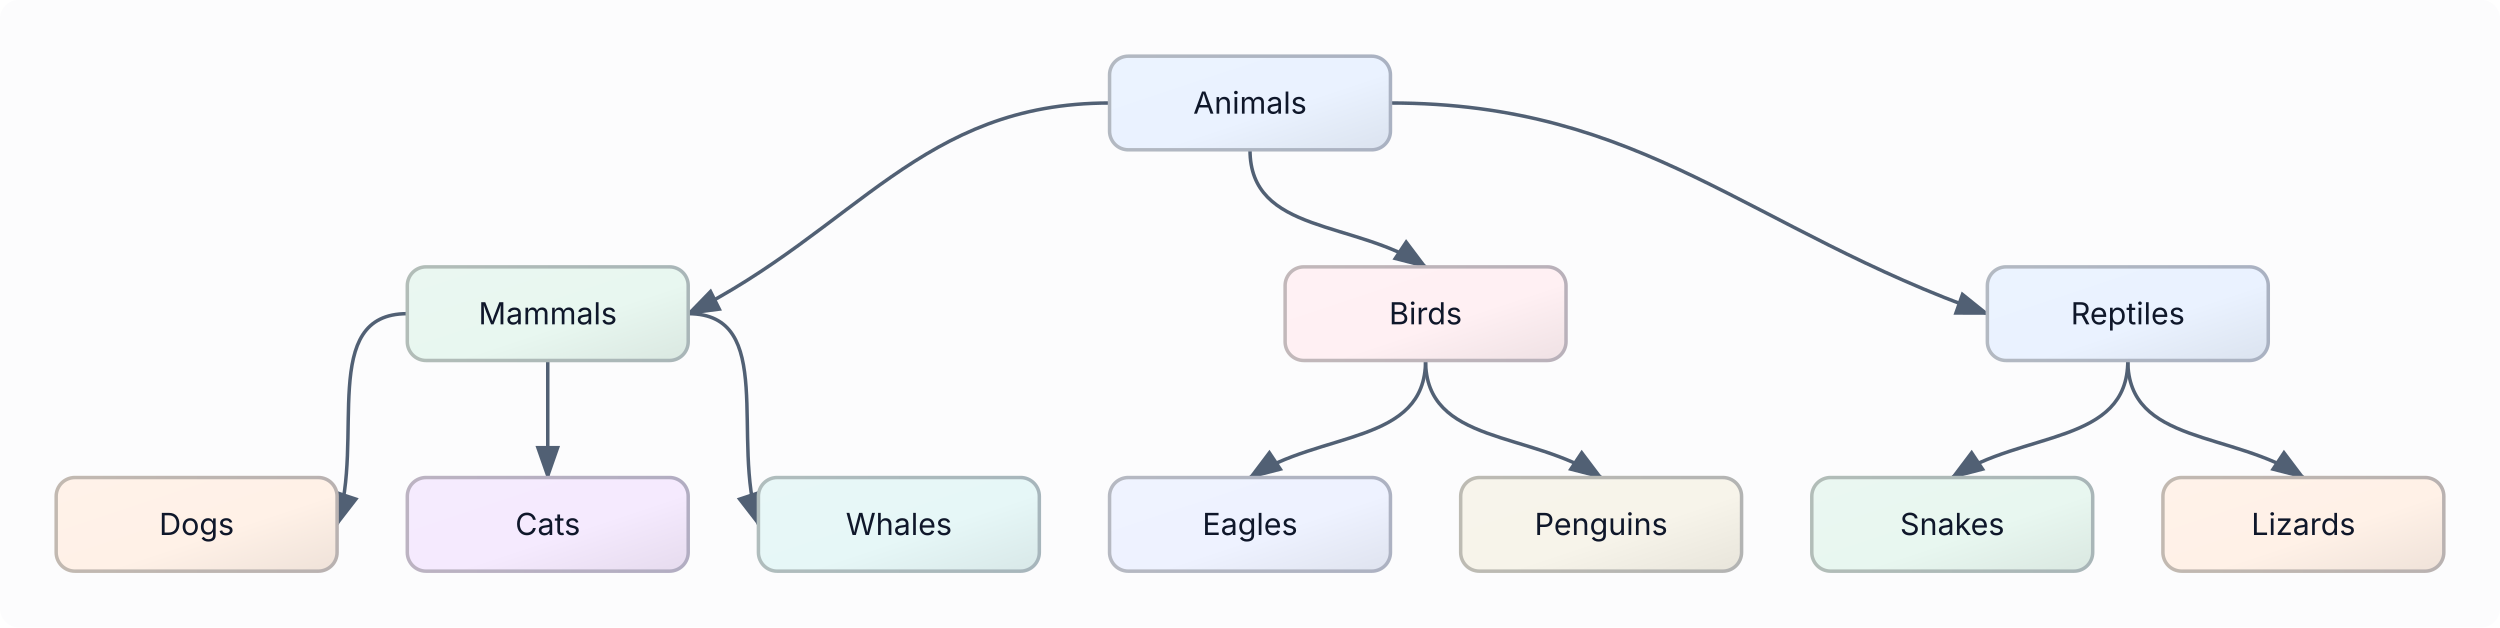
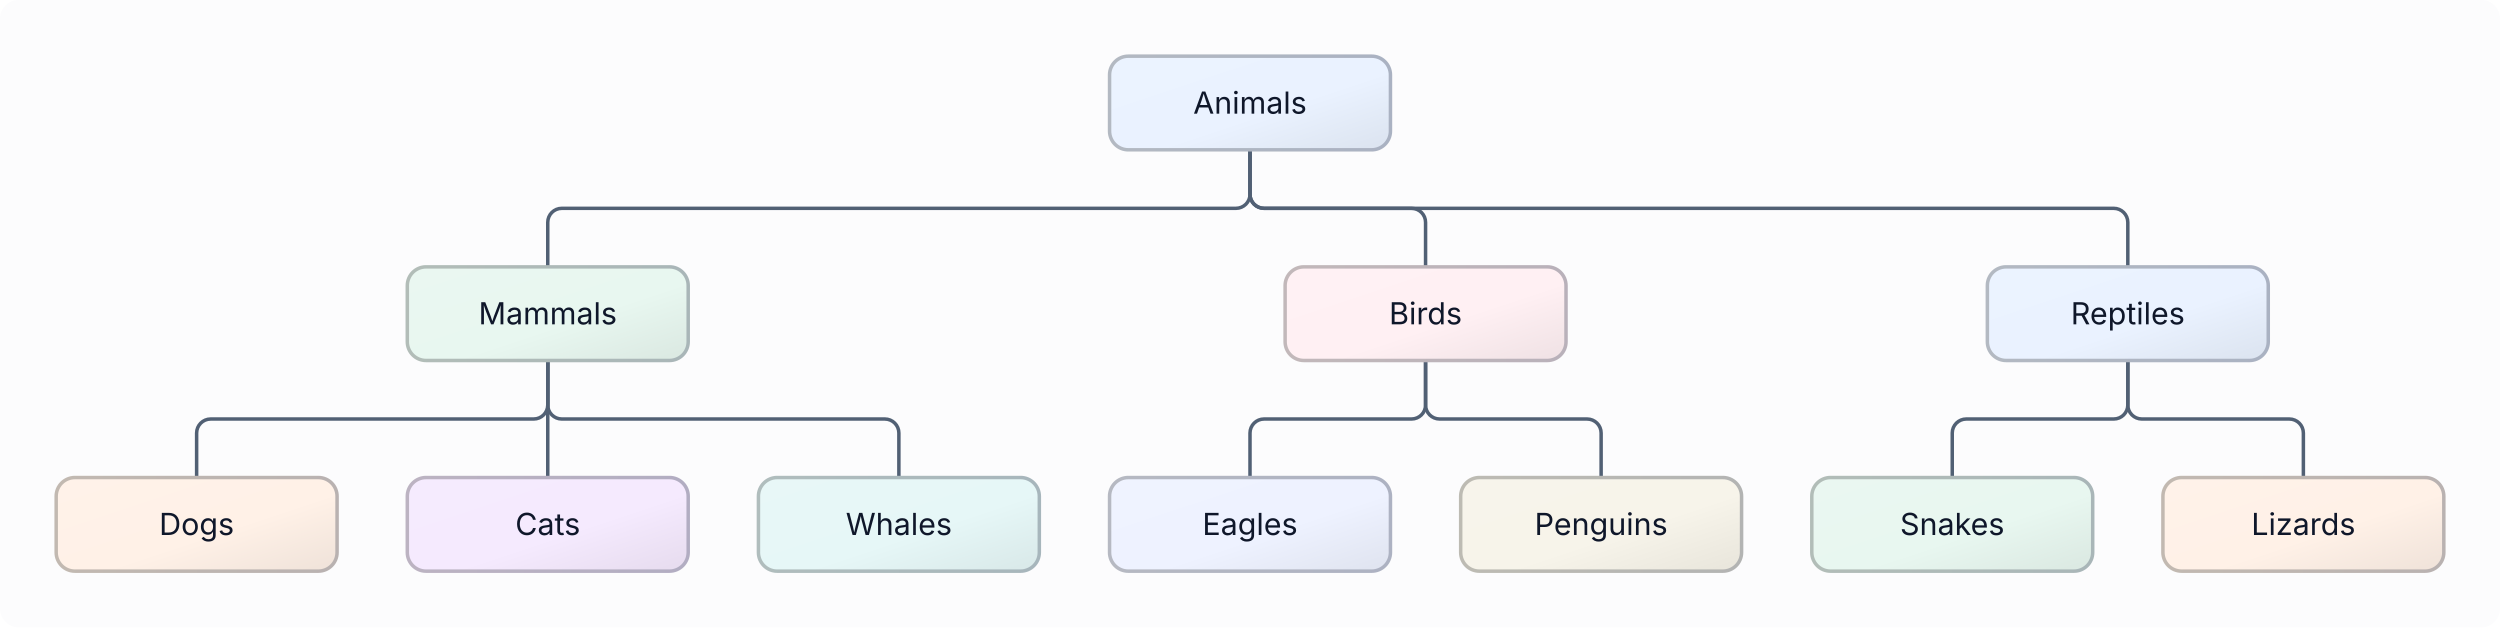
<svg xmlns="http://www.w3.org/2000/svg" width="1068.00" height="268.00" viewBox="0 0 1068.00 268.00">
  <defs>
    <marker id="arrowhead" markerWidth="10" markerHeight="7" refX="9" refY="3.5" orient="auto">
      <polygon points="0 0, 10 3.5, 0 7" fill="#516074" />
    </marker>
    <marker id="arrowhead-open" markerWidth="12" markerHeight="9" refX="11" refY="4.50" orient="auto">
      <polygon points="0 0, 12 4.50, 0 9" fill="#FCFCFD" stroke="#516074" stroke-width="1.50" />
    </marker>
    <marker id="arrowhead-filled-diamond" markerWidth="14" markerHeight="9" refX="1" refY="4.50" orient="auto">
      <polygon points="1 4.50, 7 1, 13 4.50, 7 8" fill="#516074" />
    </marker>
    <marker id="arrowhead-open-diamond" markerWidth="14" markerHeight="9" refX="1" refY="4.50" orient="auto">
      <polygon points="1 4.50, 7 1, 13 4.50, 7 8" fill="#FCFCFD" stroke="#516074" stroke-width="1.50" />
    </marker>
  </defs>
  <rect width="1068.00" height="268.00" fill="#FCFCFD" rx="8.00" ry="8.00" />
-   <path d="M 474.00,44.00 C 393.50,44.00 366.00,98.00 294.00,134.00" fill="none" stroke="#516074" stroke-width="1.50" marker-end="url(#arrowhead)" />
-   <path d="M 174.00,134.00 C 136.05,134.00 156.00,188.00 144.00,224.00" fill="none" stroke="#516074" stroke-width="1.50" marker-end="url(#arrowhead)" />
-   <path d="M 234.00,154.00 C 234.00,174.00 234.00,184.00 234.00,204.00" fill="none" stroke="#516074" stroke-width="1.50" marker-end="url(#arrowhead)" />
-   <path d="M 294.00,134.00 C 331.95,134.00 312.00,188.00 324.00,224.00" fill="none" stroke="#516074" stroke-width="1.50" marker-end="url(#arrowhead)" />
-   <path d="M 534.00,64.00 C 534.00,100.06 579.00,94.00 609.00,114.00" fill="none" stroke="#516074" stroke-width="1.50" marker-end="url(#arrowhead)" />
-   <path d="M 609.00,154.00 C 609.00,190.06 564.00,184.00 534.00,204.00" fill="none" stroke="#516074" stroke-width="1.50" marker-end="url(#arrowhead)" />
-   <path d="M 609.00,154.00 C 609.00,190.06 654.00,184.00 684.00,204.00" fill="none" stroke="#516074" stroke-width="1.50" marker-end="url(#arrowhead)" />
-   <path d="M 594.00,44.00 C 702.17,44.00 747.00,98.00 849.00,134.00" fill="none" stroke="#516074" stroke-width="1.50" marker-end="url(#arrowhead)" />
-   <path d="M 909.00,154.00 C 909.00,190.06 864.00,184.00 834.00,204.00" fill="none" stroke="#516074" stroke-width="1.50" marker-end="url(#arrowhead)" />
-   <path d="M 909.00,154.00 C 909.00,190.06 954.00,184.00 984.00,204.00" fill="none" stroke="#516074" stroke-width="1.50" marker-end="url(#arrowhead)" />
+   <path d="M 534.00,64.00 L 534.00,83.00 A 6.00,6.00 0 0 1 528.00,89.00 L 240.00,89.00 A 6.00,6.00 0 0 0 234.00,95.00 L 234.00,114.00" fill="none" stroke="#516074" stroke-width="1.50" />
+   <path d="M 234.00,154.00 L 234.00,173.00 A 6.00,6.00 0 0 1 228.00,179.00 L 90.00,179.00 A 6.00,6.00 0 0 0 84.00,185.00 L 84.00,204.00" fill="none" stroke="#516074" stroke-width="1.50" />
+   <path d="M 234.00,154.00 L 234.00,204.00" fill="none" stroke="#516074" stroke-width="1.50" />
+   <path d="M 234.00,154.00 L 234.00,173.00 A 6.00,6.00 0 0 0 240.00,179.00 L 378.00,179.00 A 6.00,6.00 0 0 1 384.00,185.00 L 384.00,204.00" fill="none" stroke="#516074" stroke-width="1.50" />
+   <path d="M 534.00,64.00 L 534.00,83.00 A 6.00,6.00 0 0 0 540.00,89.00 L 603.00,89.00 A 6.00,6.00 0 0 1 609.00,95.00 L 609.00,114.00" fill="none" stroke="#516074" stroke-width="1.50" />
+   <path d="M 609.00,154.00 L 609.00,173.00 A 6.00,6.00 0 0 1 603.00,179.00 L 540.00,179.00 A 6.00,6.00 0 0 0 534.00,185.00 L 534.00,204.00" fill="none" stroke="#516074" stroke-width="1.50" />
+   <path d="M 609.00,154.00 L 609.00,173.00 A 6.00,6.00 0 0 0 615.00,179.00 L 678.00,179.00 A 6.00,6.00 0 0 1 684.00,185.00 L 684.00,204.00" fill="none" stroke="#516074" stroke-width="1.50" />
+   <path d="M 534.00,64.00 L 534.00,83.00 A 6.00,6.00 0 0 0 540.00,89.00 L 903.00,89.00 A 6.00,6.00 0 0 1 909.00,95.00 L 909.00,114.00" fill="none" stroke="#516074" stroke-width="1.50" />
+   <path d="M 909.00,154.00 L 909.00,173.00 A 6.00,6.00 0 0 1 903.00,179.00 L 840.00,179.00 A 6.00,6.00 0 0 0 834.00,185.00 L 834.00,204.00" fill="none" stroke="#516074" stroke-width="1.50" />
+   <path d="M 909.00,154.00 L 909.00,173.00 A 6.00,6.00 0 0 0 915.00,179.00 L 978.00,179.00 A 6.00,6.00 0 0 1 984.00,185.00 L 984.00,204.00" fill="none" stroke="#516074" stroke-width="1.50" />
  <g transform="translate(474.00,24.00)">
    <defs>
      <linearGradient id="node-0-fill-gradient" x1="0%" y1="0%" x2="100%" y2="100%">
        <stop offset="0%" stop-color="#EBF3FF" />
        <stop offset="58%" stop-color="#EAF2FF" />
        <stop offset="100%" stop-color="#DBE3EF" />
      </linearGradient>
      <linearGradient id="node-0-stroke-gradient" x1="0%" y1="0%" x2="100%" y2="0%">
        <stop offset="0%" stop-color="#B3B9C2" />
        <stop offset="100%" stop-color="#AAB2C2" />
      </linearGradient>
    </defs>
    <rect width="120.00" height="40.00" rx="8.00" ry="8.00" fill="url(#node-0-fill-gradient)" stroke="url(#node-0-stroke-gradient)" stroke-width="1.50" />
    <text x="60.00" y="24.55" text-anchor="middle" font-family="&quot;Segoe UI&quot;, Inter, Arial, sans-serif" font-size="13.00" fill="#0F172A">Animals</text>
  </g>
  <g transform="translate(174.00,114.00)">
    <defs>
      <linearGradient id="node-1-fill-gradient" x1="0%" y1="0%" x2="100%" y2="100%">
        <stop offset="0%" stop-color="#EAF7F1" />
        <stop offset="58%" stop-color="#E8F7F0" />
        <stop offset="100%" stop-color="#DAE8E1" />
      </linearGradient>
      <linearGradient id="node-1-stroke-gradient" x1="0%" y1="0%" x2="100%" y2="0%">
        <stop offset="0%" stop-color="#B2BDB8" />
        <stop offset="100%" stop-color="#A9B6B8" />
      </linearGradient>
    </defs>
    <rect width="120.00" height="40.00" rx="8.00" ry="8.00" fill="url(#node-1-fill-gradient)" stroke="url(#node-1-stroke-gradient)" stroke-width="1.50" />
    <text x="60.00" y="24.55" text-anchor="middle" font-family="&quot;Segoe UI&quot;, Inter, Arial, sans-serif" font-size="13.00" fill="#0F172A">Mammals</text>
  </g>
  <g transform="translate(24.00,204.00)">
    <defs>
      <linearGradient id="node-2-fill-gradient" x1="0%" y1="0%" x2="100%" y2="100%">
        <stop offset="0%" stop-color="#FFF2E9" />
        <stop offset="58%" stop-color="#FFF1E7" />
        <stop offset="100%" stop-color="#EFE2D9" />
      </linearGradient>
      <linearGradient id="node-2-stroke-gradient" x1="0%" y1="0%" x2="100%" y2="0%">
        <stop offset="0%" stop-color="#C2B9B1" />
        <stop offset="100%" stop-color="#B9B2B1" />
      </linearGradient>
    </defs>
    <rect width="120.00" height="40.00" rx="8.00" ry="8.00" fill="url(#node-2-fill-gradient)" stroke="url(#node-2-stroke-gradient)" stroke-width="1.50" />
    <text x="60.00" y="24.55" text-anchor="middle" font-family="&quot;Segoe UI&quot;, Inter, Arial, sans-serif" font-size="13.00" fill="#0F172A">Dogs</text>
  </g>
  <g transform="translate(174.00,204.00)">
    <defs>
      <linearGradient id="node-3-fill-gradient" x1="0%" y1="0%" x2="100%" y2="100%">
        <stop offset="0%" stop-color="#F5EBFE" />
        <stop offset="58%" stop-color="#F5EAFE" />
        <stop offset="100%" stop-color="#E6DBEE" />
      </linearGradient>
      <linearGradient id="node-3-stroke-gradient" x1="0%" y1="0%" x2="100%" y2="0%">
        <stop offset="0%" stop-color="#BCB3C2" />
        <stop offset="100%" stop-color="#B2ADC2" />
      </linearGradient>
    </defs>
    <rect width="120.00" height="40.00" rx="8.00" ry="8.00" fill="url(#node-3-fill-gradient)" stroke="url(#node-3-stroke-gradient)" stroke-width="1.50" />
    <text x="60.00" y="24.55" text-anchor="middle" font-family="&quot;Segoe UI&quot;, Inter, Arial, sans-serif" font-size="13.00" fill="#0F172A">Cats</text>
  </g>
  <g transform="translate(324.00,204.00)">
    <defs>
      <linearGradient id="node-4-fill-gradient" x1="0%" y1="0%" x2="100%" y2="100%">
        <stop offset="0%" stop-color="#E8F7F7" />
        <stop offset="58%" stop-color="#E6F7F7" />
        <stop offset="100%" stop-color="#D8E8E8" />
      </linearGradient>
      <linearGradient id="node-4-stroke-gradient" x1="0%" y1="0%" x2="100%" y2="0%">
        <stop offset="0%" stop-color="#B0BDBD" />
        <stop offset="100%" stop-color="#A7B6BC" />
      </linearGradient>
    </defs>
    <rect width="120.00" height="40.00" rx="8.00" ry="8.00" fill="url(#node-4-fill-gradient)" stroke="url(#node-4-stroke-gradient)" stroke-width="1.50" />
    <text x="60.00" y="24.55" text-anchor="middle" font-family="&quot;Segoe UI&quot;, Inter, Arial, sans-serif" font-size="13.00" fill="#0F172A">Whales</text>
  </g>
  <g transform="translate(549.00,114.00)">
    <defs>
      <linearGradient id="node-5-fill-gradient" x1="0%" y1="0%" x2="100%" y2="100%">
        <stop offset="0%" stop-color="#FFF1F4" />
        <stop offset="58%" stop-color="#FFF0F3" />
        <stop offset="100%" stop-color="#EFE1E4" />
      </linearGradient>
      <linearGradient id="node-5-stroke-gradient" x1="0%" y1="0%" x2="100%" y2="0%">
        <stop offset="0%" stop-color="#C2B8BA" />
        <stop offset="100%" stop-color="#B9B1BA" />
      </linearGradient>
    </defs>
    <rect width="120.00" height="40.00" rx="8.00" ry="8.00" fill="url(#node-5-fill-gradient)" stroke="url(#node-5-stroke-gradient)" stroke-width="1.50" />
    <text x="60.00" y="24.55" text-anchor="middle" font-family="&quot;Segoe UI&quot;, Inter, Arial, sans-serif" font-size="13.00" fill="#0F172A">Birds</text>
  </g>
  <g transform="translate(474.00,204.00)">
    <defs>
      <linearGradient id="node-6-fill-gradient" x1="0%" y1="0%" x2="100%" y2="100%">
        <stop offset="0%" stop-color="#EFF3FF" />
        <stop offset="58%" stop-color="#EEF2FF" />
        <stop offset="100%" stop-color="#DFE3EF" />
      </linearGradient>
      <linearGradient id="node-6-stroke-gradient" x1="0%" y1="0%" x2="100%" y2="0%">
        <stop offset="0%" stop-color="#B6B9C2" />
        <stop offset="100%" stop-color="#ADB2C2" />
      </linearGradient>
    </defs>
    <rect width="120.00" height="40.00" rx="8.00" ry="8.00" fill="url(#node-6-fill-gradient)" stroke="url(#node-6-stroke-gradient)" stroke-width="1.50" />
    <text x="60.00" y="24.55" text-anchor="middle" font-family="&quot;Segoe UI&quot;, Inter, Arial, sans-serif" font-size="13.00" fill="#0F172A">Eagles</text>
  </g>
  <g transform="translate(624.00,204.00)">
    <defs>
      <linearGradient id="node-7-fill-gradient" x1="0%" y1="0%" x2="100%" y2="100%">
        <stop offset="0%" stop-color="#F7F4EB" />
        <stop offset="58%" stop-color="#F7F4EA" />
        <stop offset="100%" stop-color="#E8E5DB" />
      </linearGradient>
      <linearGradient id="node-7-stroke-gradient" x1="0%" y1="0%" x2="100%" y2="0%">
        <stop offset="0%" stop-color="#BDBBB3" />
        <stop offset="100%" stop-color="#B3B4B3" />
      </linearGradient>
    </defs>
    <rect width="120.00" height="40.00" rx="8.00" ry="8.00" fill="url(#node-7-fill-gradient)" stroke="url(#node-7-stroke-gradient)" stroke-width="1.50" />
    <text x="60.00" y="24.55" text-anchor="middle" font-family="&quot;Segoe UI&quot;, Inter, Arial, sans-serif" font-size="13.00" fill="#0F172A">Penguins</text>
  </g>
  <g transform="translate(849.00,114.00)">
    <defs>
      <linearGradient id="node-8-fill-gradient" x1="0%" y1="0%" x2="100%" y2="100%">
        <stop offset="0%" stop-color="#EBF3FF" />
        <stop offset="58%" stop-color="#EAF2FF" />
        <stop offset="100%" stop-color="#DBE3EF" />
      </linearGradient>
      <linearGradient id="node-8-stroke-gradient" x1="0%" y1="0%" x2="100%" y2="0%">
        <stop offset="0%" stop-color="#B3B9C2" />
        <stop offset="100%" stop-color="#AAB2C2" />
      </linearGradient>
    </defs>
    <rect width="120.00" height="40.00" rx="8.00" ry="8.00" fill="url(#node-8-fill-gradient)" stroke="url(#node-8-stroke-gradient)" stroke-width="1.50" />
    <text x="60.00" y="24.55" text-anchor="middle" font-family="&quot;Segoe UI&quot;, Inter, Arial, sans-serif" font-size="13.00" fill="#0F172A">Reptiles</text>
  </g>
  <g transform="translate(774.00,204.00)">
    <defs>
      <linearGradient id="node-9-fill-gradient" x1="0%" y1="0%" x2="100%" y2="100%">
        <stop offset="0%" stop-color="#EAF7F1" />
        <stop offset="58%" stop-color="#E8F7F0" />
        <stop offset="100%" stop-color="#DAE8E1" />
      </linearGradient>
      <linearGradient id="node-9-stroke-gradient" x1="0%" y1="0%" x2="100%" y2="0%">
        <stop offset="0%" stop-color="#B2BDB8" />
        <stop offset="100%" stop-color="#A9B6B8" />
      </linearGradient>
    </defs>
    <rect width="120.00" height="40.00" rx="8.00" ry="8.00" fill="url(#node-9-fill-gradient)" stroke="url(#node-9-stroke-gradient)" stroke-width="1.50" />
    <text x="60.00" y="24.55" text-anchor="middle" font-family="&quot;Segoe UI&quot;, Inter, Arial, sans-serif" font-size="13.00" fill="#0F172A">Snakes</text>
  </g>
  <g transform="translate(924.00,204.00)">
    <defs>
      <linearGradient id="node-10-fill-gradient" x1="0%" y1="0%" x2="100%" y2="100%">
        <stop offset="0%" stop-color="#FFF2E9" />
        <stop offset="58%" stop-color="#FFF1E7" />
        <stop offset="100%" stop-color="#EFE2D9" />
      </linearGradient>
      <linearGradient id="node-10-stroke-gradient" x1="0%" y1="0%" x2="100%" y2="0%">
        <stop offset="0%" stop-color="#C2B9B1" />
        <stop offset="100%" stop-color="#B9B2B1" />
      </linearGradient>
    </defs>
    <rect width="120.00" height="40.00" rx="8.00" ry="8.00" fill="url(#node-10-fill-gradient)" stroke="url(#node-10-stroke-gradient)" stroke-width="1.50" />
    <text x="60.00" y="24.55" text-anchor="middle" font-family="&quot;Segoe UI&quot;, Inter, Arial, sans-serif" font-size="13.00" fill="#0F172A">Lizards</text>
  </g>
</svg>
